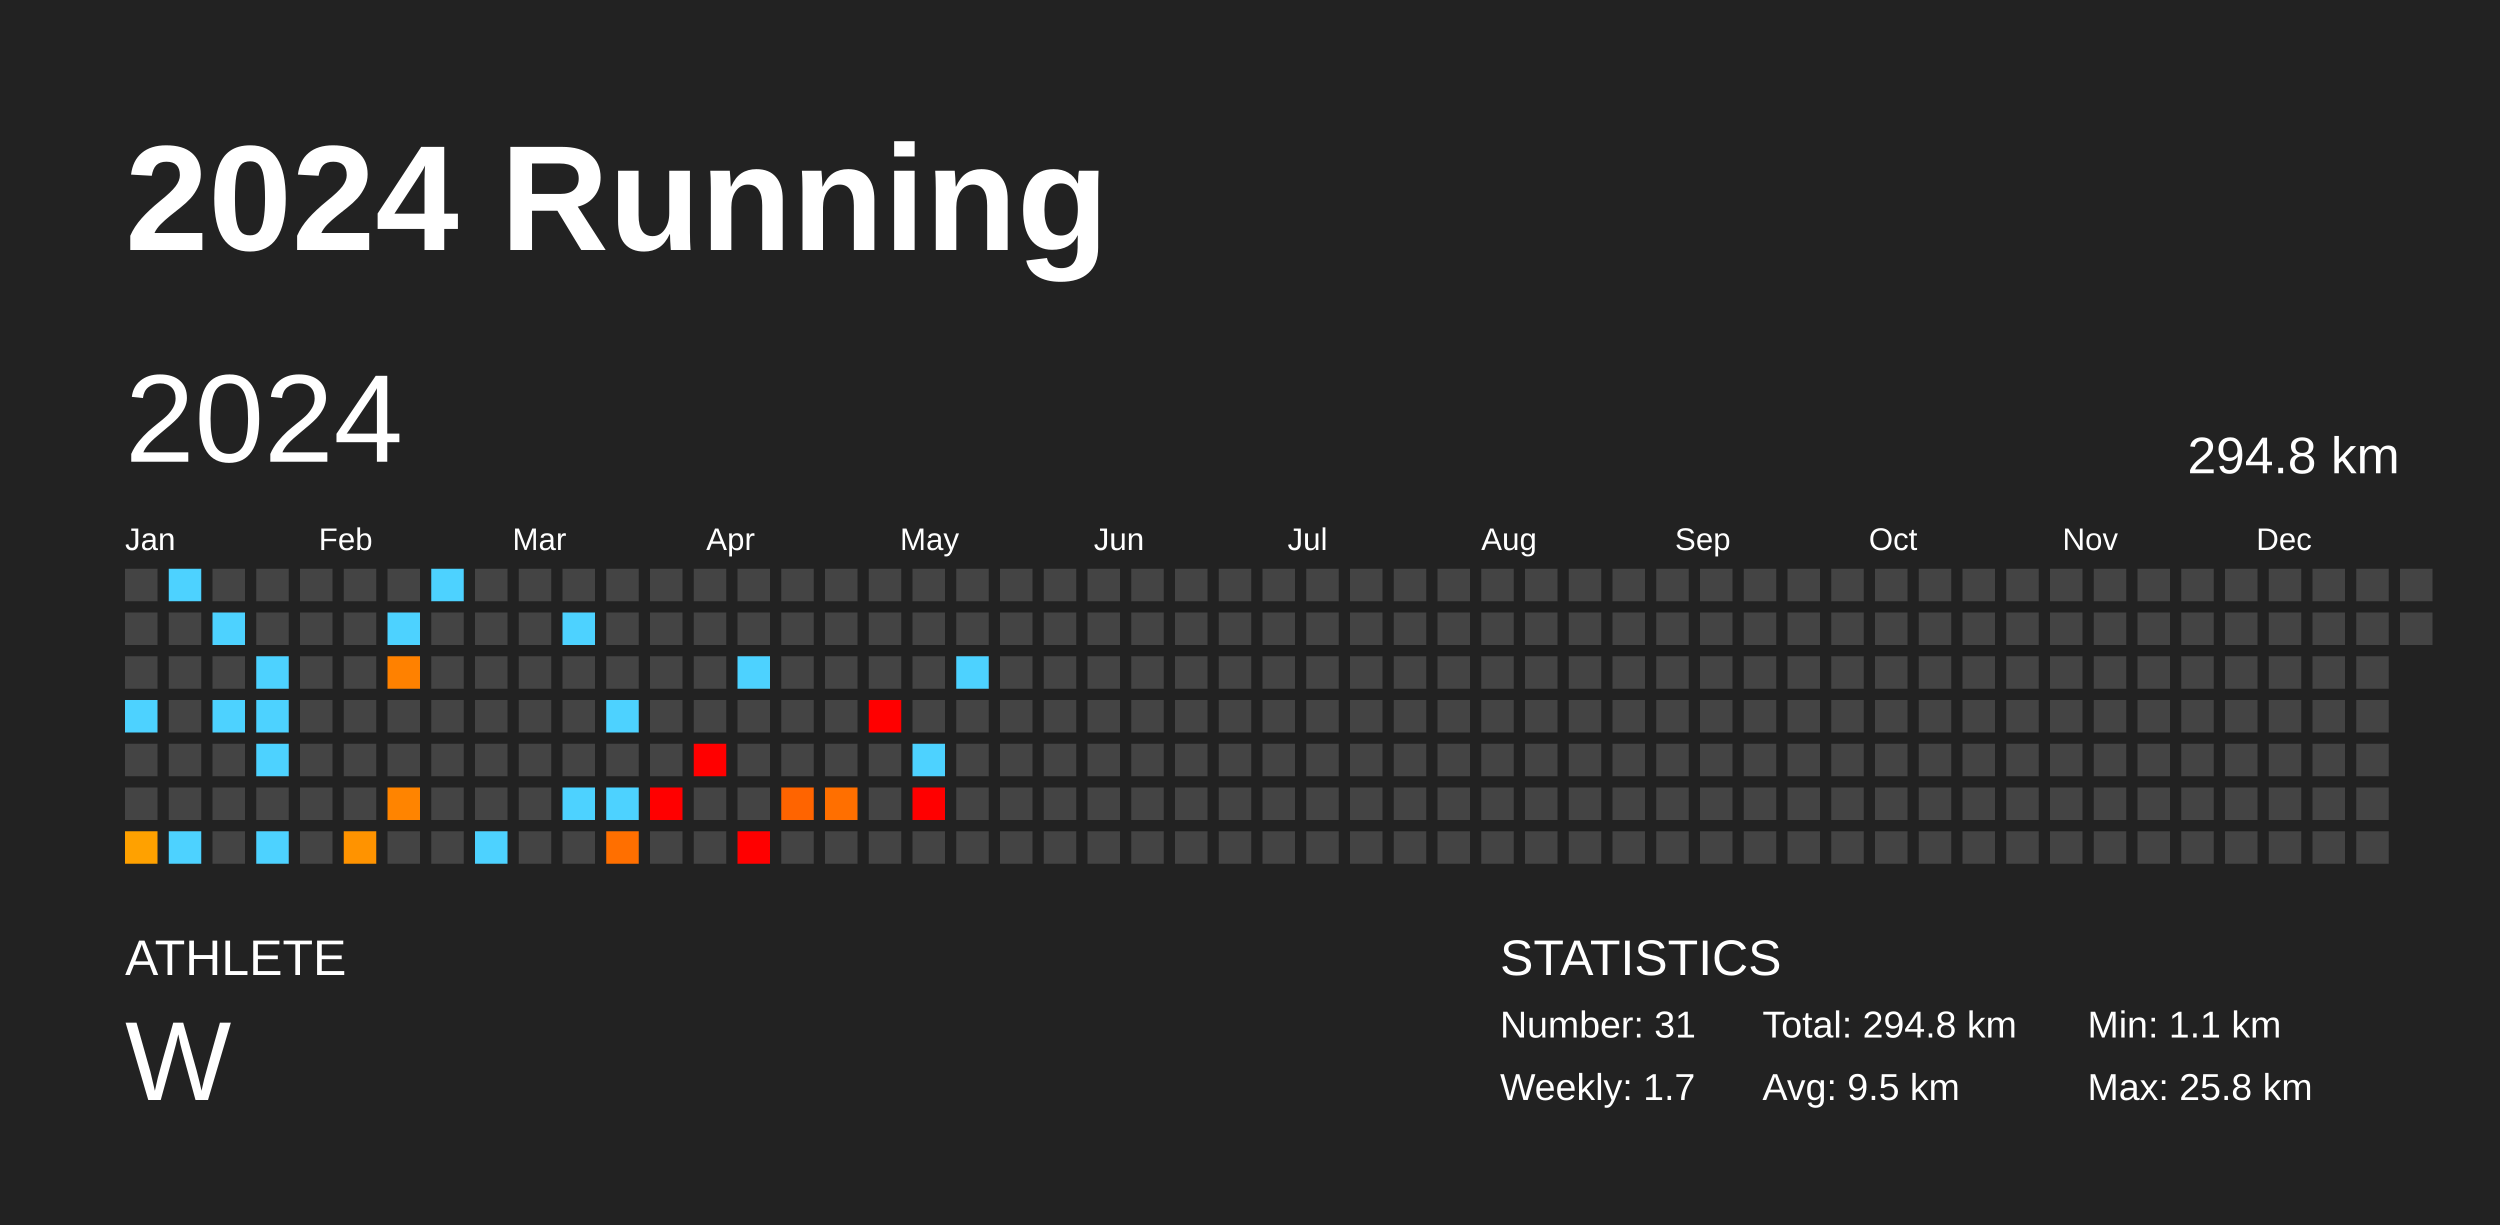
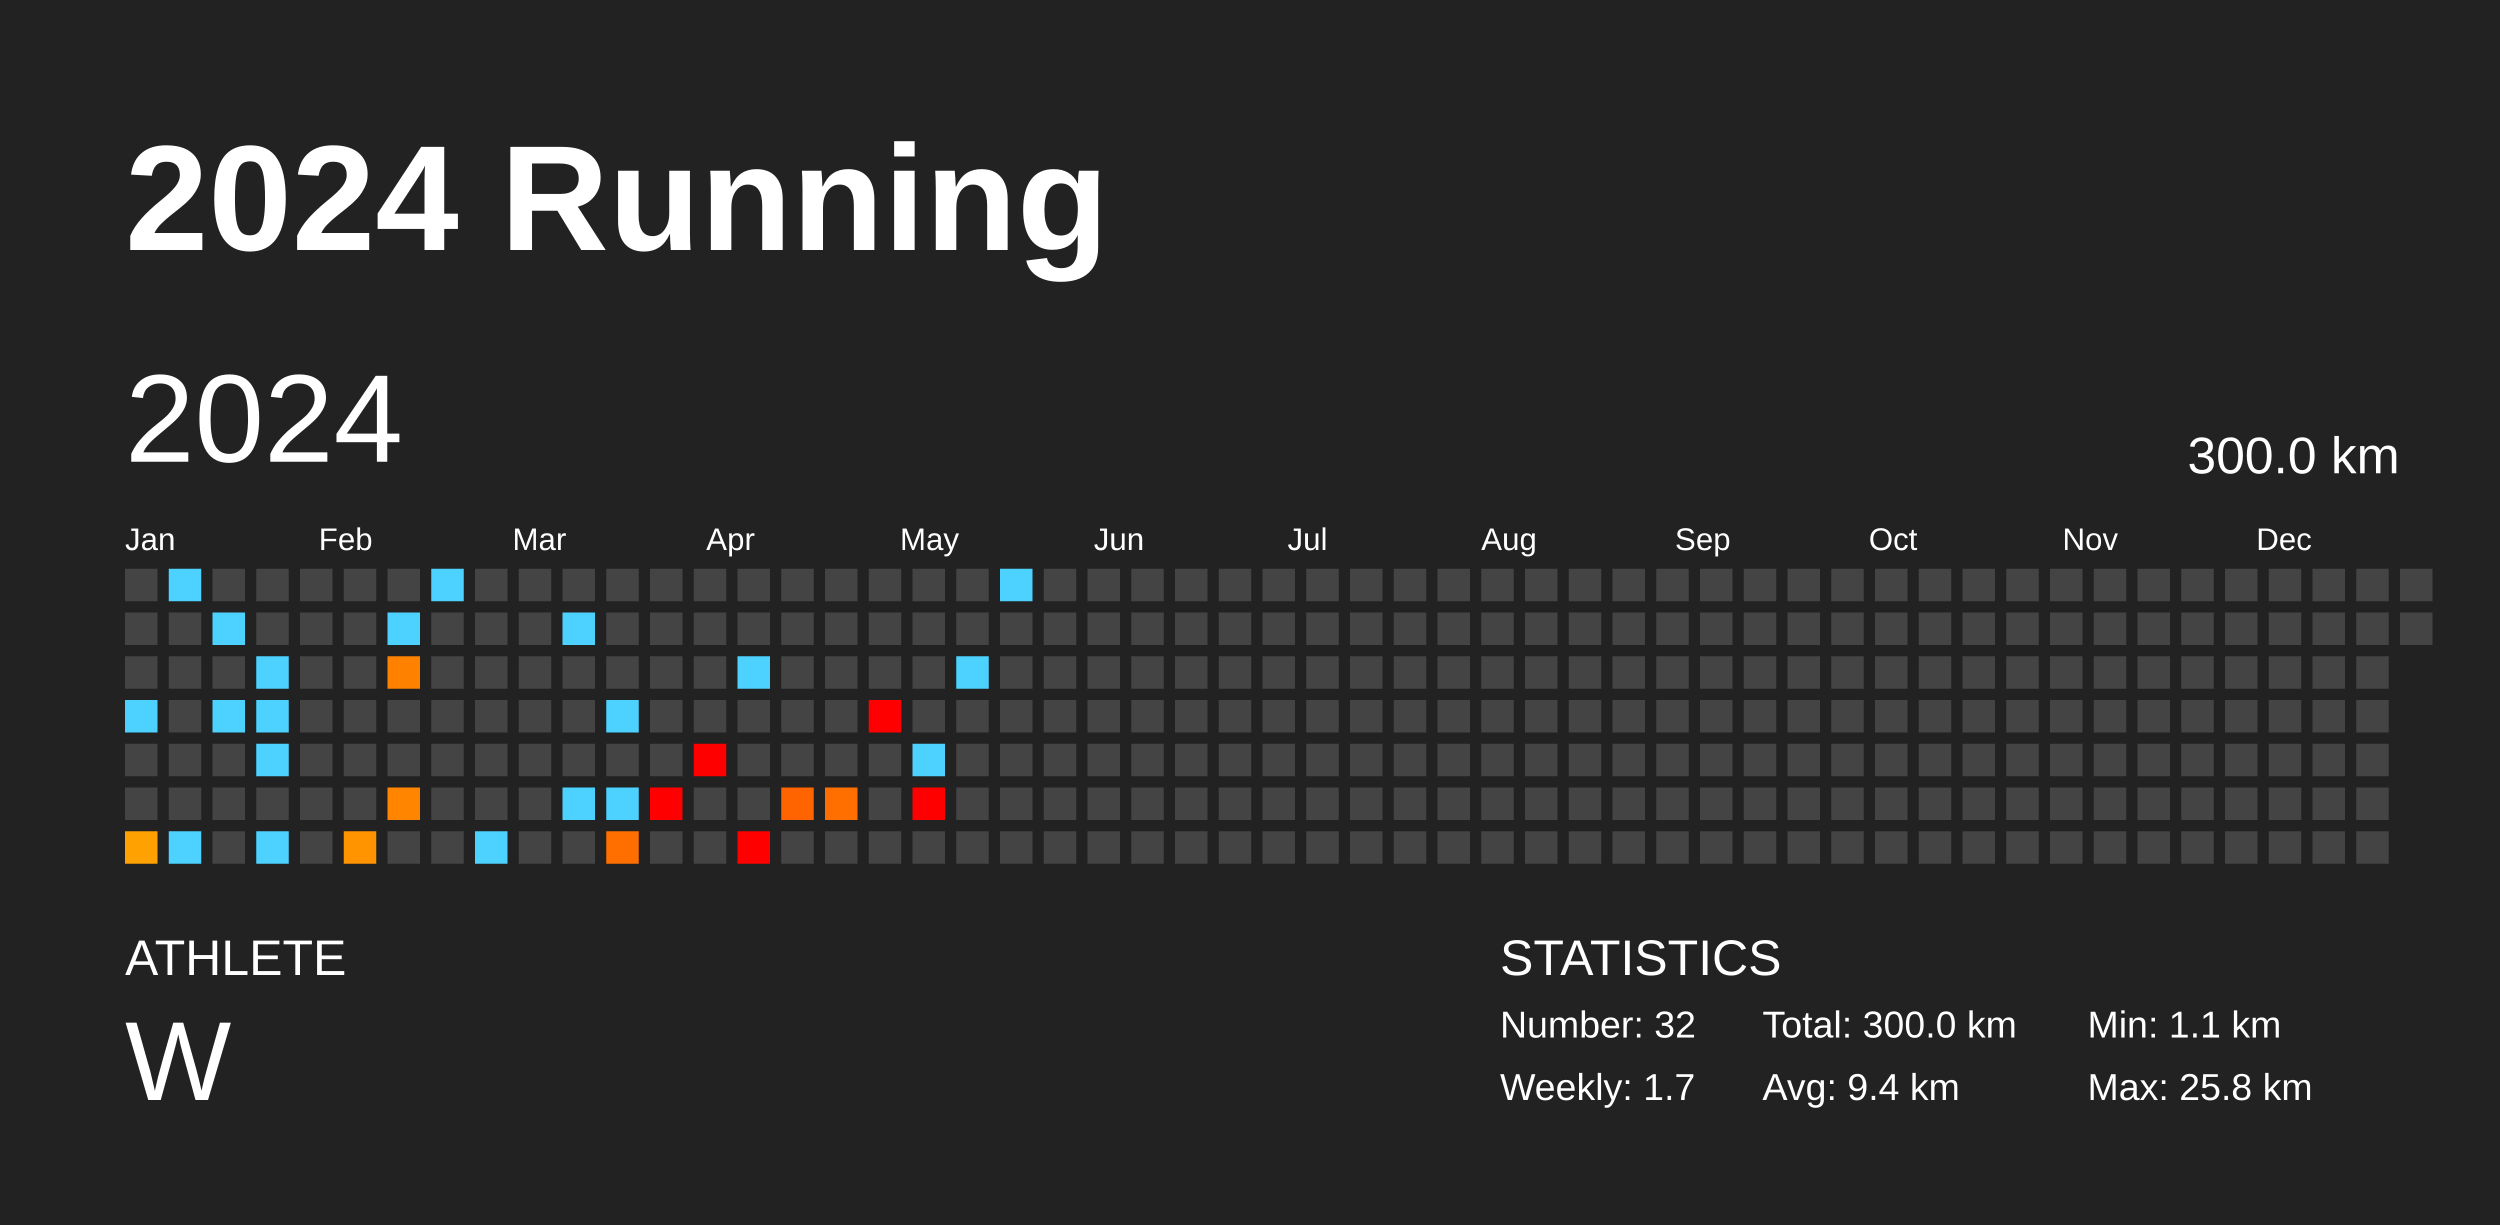
<svg xmlns="http://www.w3.org/2000/svg" baseProfile="full" height="98mm" version="1.1" viewBox="0,0,200,98" width="200mm">
  <defs />
  <rect fill="#222222" height="98" width="200" x="0" y="0" />
  <text fill="#FFFFFF" style="font-size:12px; font-family:Arial; font-weight:bold;" x="10" y="20">2024 Running</text>
  <text fill="#FFFFFF" style="font-size:4px; font-family:Arial" x="10" y="78">ATHLETE</text>
  <text fill="#FFFFFF" style="font-size:9px; font-family:Arial" x="10" y="88">W</text>
  <text fill="#FFFFFF" style="font-size:4px; font-family:Arial" x="120" y="78">STATISTICS</text>
-   <text fill="#FFFFFF" style="font-size:3px; font-family:Arial" x="120" y="83">Number: 31</text>
+   <text fill="#FFFFFF" style="font-size:3px; font-family:Arial" x="120" y="83">Number: 32</text>
  <text fill="#FFFFFF" style="font-size:3px; font-family:Arial" x="120" y="88">Weekly: 1.7</text>
-   <text fill="#FFFFFF" style="font-size:3px; font-family:Arial" x="141" y="83">Total: 294.8 km</text>
-   <text fill="#FFFFFF" style="font-size:3px; font-family:Arial" x="141" y="88">Avg: 9.5 km</text>
+   <text fill="#FFFFFF" style="font-size:3px; font-family:Arial" x="141" y="83">Total: 300.0 km</text>
+   <text fill="#FFFFFF" style="font-size:3px; font-family:Arial" x="141" y="88">Avg: 9.4 km</text>
  <text fill="#FFFFFF" style="font-size:3px; font-family:Arial" x="167" y="83">Min: 1.1 km</text>
  <text fill="#FFFFFF" style="font-size:3px; font-family:Arial" x="167" y="88">Max: 25.8 km</text>
  <text dominant-baseline="hanging" fill="#FFFFFF" style="font-size:10.0px; font-family:Arial;" x="10" y="30">2024</text>
-   <text dominant-baseline="hanging" fill="#FFFFFF" style="font-size:4.125px; font-family:Arial;" x="175" y="35">294.8 km</text>
+   <text dominant-baseline="hanging" fill="#FFFFFF" style="font-size:4.125px; font-family:Arial;" x="175" y="35">300.0 km</text>
  <text fill="#FFFFFF" style="font-size:2.5px; font-family:Arial" x="10.0" y="44">Jan</text>
  <text fill="#FFFFFF" style="font-size:2.5px; font-family:Arial" x="25.5" y="44">Feb</text>
  <text fill="#FFFFFF" style="font-size:2.5px; font-family:Arial" x="41.0" y="44">Mar</text>
  <text fill="#FFFFFF" style="font-size:2.5px; font-family:Arial" x="56.5" y="44">Apr</text>
  <text fill="#FFFFFF" style="font-size:2.5px; font-family:Arial" x="72.0" y="44">May</text>
  <text fill="#FFFFFF" style="font-size:2.5px; font-family:Arial" x="87.5" y="44">Jun</text>
  <text fill="#FFFFFF" style="font-size:2.5px; font-family:Arial" x="103.0" y="44">Jul</text>
  <text fill="#FFFFFF" style="font-size:2.5px; font-family:Arial" x="118.5" y="44">Aug</text>
  <text fill="#FFFFFF" style="font-size:2.5px; font-family:Arial" x="134.0" y="44">Sep</text>
  <text fill="#FFFFFF" style="font-size:2.5px; font-family:Arial" x="149.5" y="44">Oct</text>
  <text fill="#FFFFFF" style="font-size:2.5px; font-family:Arial" x="165.0" y="44">Nov</text>
  <text fill="#FFFFFF" style="font-size:2.5px; font-family:Arial" x="180.5" y="44">Dec</text>
  <rect fill="#444444" height="2.6" width="2.6" x="10.0" y="45.5" />
  <rect fill="#444444" height="2.6" width="2.6" x="10.0" y="49.0" />
  <rect fill="#444444" height="2.6" width="2.6" x="10.0" y="52.5" />
  <rect fill="#4dd2ff" height="2.6" width="2.6" x="10.0" y="56.0" />
  <rect fill="#444444" height="2.6" width="2.6" x="10.0" y="59.5" />
  <rect fill="#444444" height="2.6" width="2.6" x="10.0" y="63.0" />
  <rect fill="#ffa100" height="2.6" width="2.6" x="10.0" y="66.5" />
  <rect fill="#4dd2ff" height="2.6" width="2.6" x="13.5" y="45.5" />
  <rect fill="#444444" height="2.6" width="2.6" x="13.5" y="49.0" />
  <rect fill="#444444" height="2.6" width="2.6" x="13.5" y="52.5" />
  <rect fill="#444444" height="2.6" width="2.6" x="13.5" y="56.0" />
  <rect fill="#444444" height="2.6" width="2.6" x="13.5" y="59.5" />
  <rect fill="#444444" height="2.6" width="2.6" x="13.5" y="63.0" />
  <rect fill="#4dd2ff" height="2.6" width="2.6" x="13.5" y="66.5" />
  <rect fill="#444444" height="2.6" width="2.6" x="17.0" y="45.5" />
  <rect fill="#4dd2ff" height="2.6" width="2.6" x="17.0" y="49.0" />
  <rect fill="#444444" height="2.6" width="2.6" x="17.0" y="52.5" />
  <rect fill="#4dd2ff" height="2.6" width="2.6" x="17.0" y="56.0" />
  <rect fill="#444444" height="2.6" width="2.6" x="17.0" y="59.5" />
  <rect fill="#444444" height="2.6" width="2.6" x="17.0" y="63.0" />
  <rect fill="#444444" height="2.6" width="2.6" x="17.0" y="66.5" />
  <rect fill="#444444" height="2.6" width="2.6" x="20.5" y="45.5" />
  <rect fill="#444444" height="2.6" width="2.6" x="20.5" y="49.0" />
  <rect fill="#4dd2ff" height="2.6" width="2.6" x="20.5" y="52.5" />
  <rect fill="#4dd2ff" height="2.6" width="2.6" x="20.5" y="56.0" />
  <rect fill="#4dd2ff" height="2.6" width="2.6" x="20.5" y="59.5" />
  <rect fill="#444444" height="2.6" width="2.6" x="20.5" y="63.0" />
  <rect fill="#4dd2ff" height="2.6" width="2.6" x="20.5" y="66.5" />
  <rect fill="#444444" height="2.6" width="2.6" x="24.0" y="45.5" />
  <rect fill="#444444" height="2.6" width="2.6" x="24.0" y="49.0" />
  <rect fill="#444444" height="2.6" width="2.6" x="24.0" y="52.5" />
  <rect fill="#444444" height="2.6" width="2.6" x="24.0" y="56.0" />
  <rect fill="#444444" height="2.6" width="2.6" x="24.0" y="59.5" />
  <rect fill="#444444" height="2.6" width="2.6" x="24.0" y="63.0" />
  <rect fill="#444444" height="2.6" width="2.6" x="24.0" y="66.5" />
  <rect fill="#444444" height="2.6" width="2.6" x="27.5" y="45.5" />
  <rect fill="#444444" height="2.6" width="2.6" x="27.5" y="49.0" />
  <rect fill="#444444" height="2.6" width="2.6" x="27.5" y="52.5" />
  <rect fill="#444444" height="2.6" width="2.6" x="27.5" y="56.0" />
  <rect fill="#444444" height="2.6" width="2.6" x="27.5" y="59.5" />
  <rect fill="#444444" height="2.6" width="2.6" x="27.5" y="63.0" />
  <rect fill="#ff9300" height="2.6" width="2.6" x="27.5" y="66.5" />
  <rect fill="#444444" height="2.6" width="2.6" x="31.0" y="45.5" />
  <rect fill="#4dd2ff" height="2.6" width="2.6" x="31.0" y="49.0" />
  <rect fill="#ff8100" height="2.6" width="2.6" x="31.0" y="52.5" />
  <rect fill="#444444" height="2.6" width="2.6" x="31.0" y="56.0" />
  <rect fill="#444444" height="2.6" width="2.6" x="31.0" y="59.5" />
  <rect fill="#ff8400" height="2.6" width="2.6" x="31.0" y="63.0" />
  <rect fill="#444444" height="2.6" width="2.6" x="31.0" y="66.5" />
  <rect fill="#4dd2ff" height="2.6" width="2.6" x="34.5" y="45.5" />
  <rect fill="#444444" height="2.6" width="2.6" x="34.5" y="49.0" />
  <rect fill="#444444" height="2.6" width="2.6" x="34.5" y="52.5" />
  <rect fill="#444444" height="2.6" width="2.6" x="34.5" y="56.0" />
  <rect fill="#444444" height="2.6" width="2.6" x="34.5" y="59.5" />
  <rect fill="#444444" height="2.6" width="2.6" x="34.5" y="63.0" />
  <rect fill="#444444" height="2.6" width="2.6" x="34.5" y="66.5" />
  <rect fill="#444444" height="2.6" width="2.6" x="38.0" y="45.5" />
  <rect fill="#444444" height="2.6" width="2.6" x="38.0" y="49.0" />
  <rect fill="#444444" height="2.6" width="2.6" x="38.0" y="52.5" />
  <rect fill="#444444" height="2.6" width="2.6" x="38.0" y="56.0" />
  <rect fill="#444444" height="2.6" width="2.6" x="38.0" y="59.5" />
  <rect fill="#444444" height="2.6" width="2.6" x="38.0" y="63.0" />
  <rect fill="#4dd2ff" height="2.6" width="2.6" x="38.0" y="66.5" />
  <rect fill="#444444" height="2.6" width="2.6" x="41.5" y="45.5" />
  <rect fill="#444444" height="2.6" width="2.6" x="41.5" y="49.0" />
  <rect fill="#444444" height="2.6" width="2.6" x="41.5" y="52.5" />
  <rect fill="#444444" height="2.6" width="2.6" x="41.5" y="56.0" />
  <rect fill="#444444" height="2.6" width="2.6" x="41.5" y="59.5" />
  <rect fill="#444444" height="2.6" width="2.6" x="41.5" y="63.0" />
  <rect fill="#444444" height="2.6" width="2.6" x="41.5" y="66.5" />
  <rect fill="#444444" height="2.6" width="2.6" x="45.0" y="45.5" />
  <rect fill="#4dd2ff" height="2.6" width="2.6" x="45.0" y="49.0" />
  <rect fill="#444444" height="2.6" width="2.6" x="45.0" y="52.5" />
  <rect fill="#444444" height="2.6" width="2.6" x="45.0" y="56.0" />
  <rect fill="#444444" height="2.6" width="2.6" x="45.0" y="59.5" />
  <rect fill="#4dd2ff" height="2.6" width="2.6" x="45.0" y="63.0" />
  <rect fill="#444444" height="2.6" width="2.6" x="45.0" y="66.5" />
  <rect fill="#444444" height="2.6" width="2.6" x="48.5" y="45.5" />
  <rect fill="#444444" height="2.6" width="2.6" x="48.5" y="49.0" />
  <rect fill="#444444" height="2.6" width="2.6" x="48.5" y="52.5" />
  <rect fill="#4dd2ff" height="2.6" width="2.6" x="48.5" y="56.0" />
  <rect fill="#444444" height="2.6" width="2.6" x="48.5" y="59.5" />
  <rect fill="#4dd2ff" height="2.6" width="2.6" x="48.5" y="63.0" />
  <rect fill="#ff6f00" height="2.6" width="2.6" x="48.5" y="66.5" />
  <rect fill="#444444" height="2.6" width="2.6" x="52.0" y="45.5" />
  <rect fill="#444444" height="2.6" width="2.6" x="52.0" y="49.0" />
  <rect fill="#444444" height="2.6" width="2.6" x="52.0" y="52.5" />
  <rect fill="#444444" height="2.6" width="2.6" x="52.0" y="56.0" />
  <rect fill="#444444" height="2.6" width="2.6" x="52.0" y="59.5" />
  <rect fill="red" height="2.6" width="2.6" x="52.0" y="63.0" />
  <rect fill="#444444" height="2.6" width="2.6" x="52.0" y="66.5" />
  <rect fill="#444444" height="2.6" width="2.6" x="55.5" y="45.5" />
  <rect fill="#444444" height="2.6" width="2.6" x="55.5" y="49.0" />
  <rect fill="#444444" height="2.6" width="2.6" x="55.5" y="52.5" />
  <rect fill="#444444" height="2.6" width="2.6" x="55.5" y="56.0" />
  <rect fill="red" height="2.6" width="2.6" x="55.5" y="59.5" />
  <rect fill="#444444" height="2.6" width="2.6" x="55.5" y="63.0" />
  <rect fill="#444444" height="2.6" width="2.6" x="55.5" y="66.5" />
  <rect fill="#444444" height="2.6" width="2.6" x="59.0" y="45.5" />
  <rect fill="#444444" height="2.6" width="2.6" x="59.0" y="49.0" />
  <rect fill="#4dd2ff" height="2.6" width="2.6" x="59.0" y="52.5" />
  <rect fill="#444444" height="2.6" width="2.6" x="59.0" y="56.0" />
  <rect fill="#444444" height="2.6" width="2.6" x="59.0" y="59.5" />
  <rect fill="#444444" height="2.6" width="2.6" x="59.0" y="63.0" />
  <rect fill="red" height="2.6" width="2.6" x="59.0" y="66.5" />
  <rect fill="#444444" height="2.6" width="2.6" x="62.5" y="45.5" />
  <rect fill="#444444" height="2.6" width="2.6" x="62.5" y="49.0" />
  <rect fill="#444444" height="2.6" width="2.6" x="62.5" y="52.5" />
  <rect fill="#444444" height="2.6" width="2.6" x="62.5" y="56.0" />
  <rect fill="#444444" height="2.6" width="2.6" x="62.5" y="59.5" />
  <rect fill="#ff6400" height="2.6" width="2.6" x="62.5" y="63.0" />
  <rect fill="#444444" height="2.6" width="2.6" x="62.5" y="66.5" />
  <rect fill="#444444" height="2.6" width="2.6" x="66.0" y="45.5" />
  <rect fill="#444444" height="2.6" width="2.6" x="66.0" y="49.0" />
  <rect fill="#444444" height="2.6" width="2.6" x="66.0" y="52.5" />
  <rect fill="#444444" height="2.6" width="2.6" x="66.0" y="56.0" />
  <rect fill="#444444" height="2.6" width="2.6" x="66.0" y="59.5" />
  <rect fill="#ff6f00" height="2.6" width="2.6" x="66.0" y="63.0" />
  <rect fill="#444444" height="2.6" width="2.6" x="66.0" y="66.5" />
  <rect fill="#444444" height="2.6" width="2.6" x="69.5" y="45.5" />
  <rect fill="#444444" height="2.6" width="2.6" x="69.5" y="49.0" />
  <rect fill="#444444" height="2.6" width="2.6" x="69.5" y="52.5" />
  <rect fill="red" height="2.6" width="2.6" x="69.5" y="56.0" />
  <rect fill="#444444" height="2.6" width="2.6" x="69.5" y="59.5" />
  <rect fill="#444444" height="2.6" width="2.6" x="69.5" y="63.0" />
  <rect fill="#444444" height="2.6" width="2.6" x="69.5" y="66.5" />
  <rect fill="#444444" height="2.6" width="2.6" x="73.0" y="45.5" />
  <rect fill="#444444" height="2.6" width="2.6" x="73.0" y="49.0" />
  <rect fill="#444444" height="2.6" width="2.6" x="73.0" y="52.5" />
  <rect fill="#444444" height="2.6" width="2.6" x="73.0" y="56.0" />
  <rect fill="#4dd2ff" height="2.6" width="2.6" x="73.0" y="59.5" />
  <rect fill="red" height="2.6" width="2.6" x="73.0" y="63.0" />
  <rect fill="#444444" height="2.6" width="2.6" x="73.0" y="66.5" />
  <rect fill="#444444" height="2.6" width="2.6" x="76.5" y="45.5" />
  <rect fill="#444444" height="2.6" width="2.6" x="76.5" y="49.0" />
  <rect fill="#4dd2ff" height="2.6" width="2.6" x="76.5" y="52.5" />
  <rect fill="#444444" height="2.6" width="2.6" x="76.5" y="56.0" />
  <rect fill="#444444" height="2.6" width="2.6" x="76.5" y="59.5" />
  <rect fill="#444444" height="2.6" width="2.6" x="76.5" y="63.0" />
  <rect fill="#444444" height="2.6" width="2.6" x="76.5" y="66.5" />
-   <rect fill="#444444" height="2.6" width="2.6" x="80.0" y="45.5" />
+   <rect fill="#4dd2ff" height="2.6" width="2.6" x="80.0" y="45.5" />
  <rect fill="#444444" height="2.6" width="2.6" x="80.0" y="49.0" />
  <rect fill="#444444" height="2.6" width="2.6" x="80.0" y="52.5" />
  <rect fill="#444444" height="2.6" width="2.6" x="80.0" y="56.0" />
  <rect fill="#444444" height="2.6" width="2.6" x="80.0" y="59.5" />
  <rect fill="#444444" height="2.6" width="2.6" x="80.0" y="63.0" />
  <rect fill="#444444" height="2.6" width="2.6" x="80.0" y="66.5" />
  <rect fill="#444444" height="2.6" width="2.6" x="83.5" y="45.5" />
  <rect fill="#444444" height="2.6" width="2.6" x="83.5" y="49.0" />
  <rect fill="#444444" height="2.6" width="2.6" x="83.5" y="52.5" />
  <rect fill="#444444" height="2.6" width="2.6" x="83.5" y="56.0" />
  <rect fill="#444444" height="2.6" width="2.6" x="83.5" y="59.5" />
  <rect fill="#444444" height="2.6" width="2.6" x="83.5" y="63.0" />
  <rect fill="#444444" height="2.6" width="2.6" x="83.5" y="66.5" />
  <rect fill="#444444" height="2.6" width="2.6" x="87.0" y="45.5" />
  <rect fill="#444444" height="2.6" width="2.6" x="87.0" y="49.0" />
  <rect fill="#444444" height="2.6" width="2.6" x="87.0" y="52.5" />
  <rect fill="#444444" height="2.6" width="2.6" x="87.0" y="56.0" />
  <rect fill="#444444" height="2.6" width="2.6" x="87.0" y="59.5" />
  <rect fill="#444444" height="2.6" width="2.6" x="87.0" y="63.0" />
  <rect fill="#444444" height="2.6" width="2.6" x="87.0" y="66.5" />
  <rect fill="#444444" height="2.6" width="2.6" x="90.5" y="45.5" />
  <rect fill="#444444" height="2.6" width="2.6" x="90.5" y="49.0" />
  <rect fill="#444444" height="2.6" width="2.6" x="90.5" y="52.5" />
  <rect fill="#444444" height="2.6" width="2.6" x="90.5" y="56.0" />
  <rect fill="#444444" height="2.6" width="2.6" x="90.5" y="59.5" />
  <rect fill="#444444" height="2.6" width="2.6" x="90.5" y="63.0" />
  <rect fill="#444444" height="2.6" width="2.6" x="90.5" y="66.5" />
  <rect fill="#444444" height="2.6" width="2.6" x="94.0" y="45.5" />
  <rect fill="#444444" height="2.6" width="2.6" x="94.0" y="49.0" />
  <rect fill="#444444" height="2.6" width="2.6" x="94.0" y="52.5" />
  <rect fill="#444444" height="2.6" width="2.6" x="94.0" y="56.0" />
  <rect fill="#444444" height="2.6" width="2.6" x="94.0" y="59.5" />
  <rect fill="#444444" height="2.6" width="2.6" x="94.0" y="63.0" />
  <rect fill="#444444" height="2.6" width="2.6" x="94.0" y="66.5" />
  <rect fill="#444444" height="2.6" width="2.6" x="97.5" y="45.5" />
  <rect fill="#444444" height="2.6" width="2.6" x="97.5" y="49.0" />
  <rect fill="#444444" height="2.6" width="2.6" x="97.5" y="52.5" />
  <rect fill="#444444" height="2.6" width="2.6" x="97.5" y="56.0" />
  <rect fill="#444444" height="2.6" width="2.6" x="97.5" y="59.5" />
  <rect fill="#444444" height="2.6" width="2.6" x="97.5" y="63.0" />
  <rect fill="#444444" height="2.6" width="2.6" x="97.5" y="66.5" />
  <rect fill="#444444" height="2.6" width="2.6" x="101.0" y="45.5" />
  <rect fill="#444444" height="2.6" width="2.6" x="101.0" y="49.0" />
  <rect fill="#444444" height="2.6" width="2.6" x="101.0" y="52.5" />
  <rect fill="#444444" height="2.6" width="2.6" x="101.0" y="56.0" />
  <rect fill="#444444" height="2.6" width="2.6" x="101.0" y="59.5" />
  <rect fill="#444444" height="2.6" width="2.6" x="101.0" y="63.0" />
  <rect fill="#444444" height="2.6" width="2.6" x="101.0" y="66.5" />
  <rect fill="#444444" height="2.6" width="2.6" x="104.5" y="45.5" />
  <rect fill="#444444" height="2.6" width="2.6" x="104.5" y="49.0" />
  <rect fill="#444444" height="2.6" width="2.6" x="104.5" y="52.5" />
  <rect fill="#444444" height="2.6" width="2.6" x="104.5" y="56.0" />
  <rect fill="#444444" height="2.6" width="2.6" x="104.5" y="59.5" />
  <rect fill="#444444" height="2.6" width="2.6" x="104.5" y="63.0" />
  <rect fill="#444444" height="2.6" width="2.6" x="104.5" y="66.5" />
  <rect fill="#444444" height="2.6" width="2.6" x="108.0" y="45.5" />
  <rect fill="#444444" height="2.6" width="2.6" x="108.0" y="49.0" />
  <rect fill="#444444" height="2.6" width="2.6" x="108.0" y="52.5" />
  <rect fill="#444444" height="2.6" width="2.6" x="108.0" y="56.0" />
  <rect fill="#444444" height="2.6" width="2.6" x="108.0" y="59.5" />
  <rect fill="#444444" height="2.6" width="2.6" x="108.0" y="63.0" />
  <rect fill="#444444" height="2.6" width="2.6" x="108.0" y="66.5" />
  <rect fill="#444444" height="2.6" width="2.6" x="111.5" y="45.5" />
  <rect fill="#444444" height="2.6" width="2.6" x="111.5" y="49.0" />
  <rect fill="#444444" height="2.6" width="2.6" x="111.5" y="52.5" />
  <rect fill="#444444" height="2.6" width="2.6" x="111.5" y="56.0" />
  <rect fill="#444444" height="2.6" width="2.6" x="111.5" y="59.5" />
  <rect fill="#444444" height="2.6" width="2.6" x="111.5" y="63.0" />
  <rect fill="#444444" height="2.6" width="2.6" x="111.5" y="66.5" />
  <rect fill="#444444" height="2.6" width="2.6" x="115.0" y="45.5" />
  <rect fill="#444444" height="2.6" width="2.6" x="115.0" y="49.0" />
  <rect fill="#444444" height="2.6" width="2.6" x="115.0" y="52.5" />
  <rect fill="#444444" height="2.6" width="2.6" x="115.0" y="56.0" />
  <rect fill="#444444" height="2.6" width="2.6" x="115.0" y="59.5" />
  <rect fill="#444444" height="2.6" width="2.6" x="115.0" y="63.0" />
  <rect fill="#444444" height="2.6" width="2.6" x="115.0" y="66.5" />
  <rect fill="#444444" height="2.6" width="2.6" x="118.5" y="45.5" />
  <rect fill="#444444" height="2.6" width="2.6" x="118.5" y="49.0" />
  <rect fill="#444444" height="2.6" width="2.6" x="118.5" y="52.5" />
  <rect fill="#444444" height="2.6" width="2.6" x="118.5" y="56.0" />
  <rect fill="#444444" height="2.6" width="2.6" x="118.5" y="59.5" />
  <rect fill="#444444" height="2.6" width="2.6" x="118.5" y="63.0" />
  <rect fill="#444444" height="2.6" width="2.6" x="118.5" y="66.5" />
  <rect fill="#444444" height="2.6" width="2.6" x="122.0" y="45.5" />
  <rect fill="#444444" height="2.6" width="2.6" x="122.0" y="49.0" />
  <rect fill="#444444" height="2.6" width="2.6" x="122.0" y="52.5" />
  <rect fill="#444444" height="2.6" width="2.6" x="122.0" y="56.0" />
  <rect fill="#444444" height="2.6" width="2.6" x="122.0" y="59.5" />
  <rect fill="#444444" height="2.6" width="2.6" x="122.0" y="63.0" />
  <rect fill="#444444" height="2.6" width="2.6" x="122.0" y="66.5" />
  <rect fill="#444444" height="2.6" width="2.6" x="125.5" y="45.5" />
  <rect fill="#444444" height="2.6" width="2.6" x="125.5" y="49.0" />
  <rect fill="#444444" height="2.6" width="2.6" x="125.5" y="52.5" />
  <rect fill="#444444" height="2.6" width="2.6" x="125.5" y="56.0" />
  <rect fill="#444444" height="2.6" width="2.6" x="125.5" y="59.5" />
  <rect fill="#444444" height="2.6" width="2.6" x="125.5" y="63.0" />
  <rect fill="#444444" height="2.6" width="2.6" x="125.5" y="66.5" />
  <rect fill="#444444" height="2.6" width="2.6" x="129.0" y="45.5" />
  <rect fill="#444444" height="2.6" width="2.6" x="129.0" y="49.0" />
  <rect fill="#444444" height="2.6" width="2.6" x="129.0" y="52.5" />
  <rect fill="#444444" height="2.6" width="2.6" x="129.0" y="56.0" />
  <rect fill="#444444" height="2.6" width="2.6" x="129.0" y="59.5" />
  <rect fill="#444444" height="2.6" width="2.6" x="129.0" y="63.0" />
  <rect fill="#444444" height="2.6" width="2.6" x="129.0" y="66.5" />
  <rect fill="#444444" height="2.6" width="2.6" x="132.5" y="45.5" />
  <rect fill="#444444" height="2.6" width="2.6" x="132.5" y="49.0" />
  <rect fill="#444444" height="2.6" width="2.6" x="132.5" y="52.5" />
  <rect fill="#444444" height="2.6" width="2.6" x="132.5" y="56.0" />
  <rect fill="#444444" height="2.6" width="2.6" x="132.5" y="59.5" />
  <rect fill="#444444" height="2.6" width="2.6" x="132.5" y="63.0" />
  <rect fill="#444444" height="2.6" width="2.6" x="132.5" y="66.5" />
  <rect fill="#444444" height="2.6" width="2.6" x="136.0" y="45.5" />
  <rect fill="#444444" height="2.6" width="2.6" x="136.0" y="49.0" />
  <rect fill="#444444" height="2.6" width="2.6" x="136.0" y="52.5" />
  <rect fill="#444444" height="2.6" width="2.6" x="136.0" y="56.0" />
  <rect fill="#444444" height="2.6" width="2.6" x="136.0" y="59.5" />
  <rect fill="#444444" height="2.6" width="2.6" x="136.0" y="63.0" />
  <rect fill="#444444" height="2.6" width="2.6" x="136.0" y="66.5" />
  <rect fill="#444444" height="2.6" width="2.6" x="139.5" y="45.5" />
  <rect fill="#444444" height="2.6" width="2.6" x="139.5" y="49.0" />
  <rect fill="#444444" height="2.6" width="2.6" x="139.5" y="52.5" />
  <rect fill="#444444" height="2.6" width="2.6" x="139.5" y="56.0" />
  <rect fill="#444444" height="2.6" width="2.6" x="139.5" y="59.5" />
  <rect fill="#444444" height="2.6" width="2.6" x="139.5" y="63.0" />
  <rect fill="#444444" height="2.6" width="2.6" x="139.5" y="66.5" />
  <rect fill="#444444" height="2.6" width="2.6" x="143.0" y="45.5" />
  <rect fill="#444444" height="2.6" width="2.6" x="143.0" y="49.0" />
  <rect fill="#444444" height="2.6" width="2.6" x="143.0" y="52.5" />
  <rect fill="#444444" height="2.6" width="2.6" x="143.0" y="56.0" />
  <rect fill="#444444" height="2.6" width="2.6" x="143.0" y="59.5" />
  <rect fill="#444444" height="2.6" width="2.6" x="143.0" y="63.0" />
  <rect fill="#444444" height="2.6" width="2.6" x="143.0" y="66.5" />
  <rect fill="#444444" height="2.6" width="2.6" x="146.5" y="45.5" />
  <rect fill="#444444" height="2.6" width="2.6" x="146.5" y="49.0" />
  <rect fill="#444444" height="2.6" width="2.6" x="146.5" y="52.5" />
  <rect fill="#444444" height="2.6" width="2.6" x="146.5" y="56.0" />
  <rect fill="#444444" height="2.6" width="2.6" x="146.5" y="59.5" />
  <rect fill="#444444" height="2.6" width="2.6" x="146.5" y="63.0" />
  <rect fill="#444444" height="2.6" width="2.6" x="146.5" y="66.5" />
  <rect fill="#444444" height="2.6" width="2.6" x="150.0" y="45.5" />
  <rect fill="#444444" height="2.6" width="2.6" x="150.0" y="49.0" />
  <rect fill="#444444" height="2.6" width="2.6" x="150.0" y="52.5" />
  <rect fill="#444444" height="2.6" width="2.6" x="150.0" y="56.0" />
  <rect fill="#444444" height="2.6" width="2.6" x="150.0" y="59.5" />
  <rect fill="#444444" height="2.6" width="2.6" x="150.0" y="63.0" />
  <rect fill="#444444" height="2.6" width="2.6" x="150.0" y="66.5" />
  <rect fill="#444444" height="2.6" width="2.6" x="153.5" y="45.5" />
  <rect fill="#444444" height="2.6" width="2.6" x="153.5" y="49.0" />
  <rect fill="#444444" height="2.6" width="2.6" x="153.5" y="52.5" />
  <rect fill="#444444" height="2.6" width="2.6" x="153.5" y="56.0" />
  <rect fill="#444444" height="2.6" width="2.6" x="153.5" y="59.5" />
  <rect fill="#444444" height="2.6" width="2.6" x="153.5" y="63.0" />
  <rect fill="#444444" height="2.6" width="2.6" x="153.5" y="66.5" />
  <rect fill="#444444" height="2.6" width="2.6" x="157.0" y="45.5" />
  <rect fill="#444444" height="2.6" width="2.6" x="157.0" y="49.0" />
  <rect fill="#444444" height="2.6" width="2.6" x="157.0" y="52.5" />
  <rect fill="#444444" height="2.6" width="2.6" x="157.0" y="56.0" />
  <rect fill="#444444" height="2.6" width="2.6" x="157.0" y="59.5" />
  <rect fill="#444444" height="2.6" width="2.6" x="157.0" y="63.0" />
  <rect fill="#444444" height="2.6" width="2.6" x="157.0" y="66.5" />
  <rect fill="#444444" height="2.6" width="2.6" x="160.5" y="45.5" />
  <rect fill="#444444" height="2.6" width="2.6" x="160.5" y="49.0" />
  <rect fill="#444444" height="2.6" width="2.6" x="160.5" y="52.5" />
  <rect fill="#444444" height="2.6" width="2.6" x="160.5" y="56.0" />
  <rect fill="#444444" height="2.6" width="2.6" x="160.5" y="59.5" />
  <rect fill="#444444" height="2.6" width="2.6" x="160.5" y="63.0" />
  <rect fill="#444444" height="2.6" width="2.6" x="160.5" y="66.5" />
  <rect fill="#444444" height="2.6" width="2.6" x="164.0" y="45.5" />
  <rect fill="#444444" height="2.6" width="2.6" x="164.0" y="49.0" />
  <rect fill="#444444" height="2.6" width="2.6" x="164.0" y="52.5" />
  <rect fill="#444444" height="2.6" width="2.6" x="164.0" y="56.0" />
  <rect fill="#444444" height="2.6" width="2.6" x="164.0" y="59.5" />
  <rect fill="#444444" height="2.6" width="2.6" x="164.0" y="63.0" />
  <rect fill="#444444" height="2.6" width="2.6" x="164.0" y="66.5" />
  <rect fill="#444444" height="2.6" width="2.6" x="167.5" y="45.5" />
  <rect fill="#444444" height="2.6" width="2.6" x="167.5" y="49.0" />
  <rect fill="#444444" height="2.6" width="2.6" x="167.5" y="52.5" />
  <rect fill="#444444" height="2.6" width="2.6" x="167.5" y="56.0" />
  <rect fill="#444444" height="2.6" width="2.6" x="167.5" y="59.5" />
  <rect fill="#444444" height="2.6" width="2.6" x="167.5" y="63.0" />
  <rect fill="#444444" height="2.6" width="2.6" x="167.5" y="66.5" />
  <rect fill="#444444" height="2.6" width="2.6" x="171.0" y="45.5" />
  <rect fill="#444444" height="2.6" width="2.6" x="171.0" y="49.0" />
  <rect fill="#444444" height="2.6" width="2.6" x="171.0" y="52.5" />
  <rect fill="#444444" height="2.6" width="2.6" x="171.0" y="56.0" />
  <rect fill="#444444" height="2.6" width="2.6" x="171.0" y="59.5" />
  <rect fill="#444444" height="2.6" width="2.6" x="171.0" y="63.0" />
  <rect fill="#444444" height="2.6" width="2.6" x="171.0" y="66.5" />
  <rect fill="#444444" height="2.6" width="2.6" x="174.5" y="45.5" />
  <rect fill="#444444" height="2.6" width="2.6" x="174.5" y="49.0" />
  <rect fill="#444444" height="2.6" width="2.6" x="174.5" y="52.5" />
  <rect fill="#444444" height="2.6" width="2.6" x="174.5" y="56.0" />
  <rect fill="#444444" height="2.6" width="2.6" x="174.5" y="59.5" />
  <rect fill="#444444" height="2.6" width="2.6" x="174.5" y="63.0" />
  <rect fill="#444444" height="2.6" width="2.6" x="174.5" y="66.5" />
  <rect fill="#444444" height="2.6" width="2.6" x="178.0" y="45.5" />
  <rect fill="#444444" height="2.6" width="2.6" x="178.0" y="49.0" />
  <rect fill="#444444" height="2.6" width="2.6" x="178.0" y="52.5" />
  <rect fill="#444444" height="2.6" width="2.6" x="178.0" y="56.0" />
  <rect fill="#444444" height="2.6" width="2.6" x="178.0" y="59.5" />
  <rect fill="#444444" height="2.6" width="2.6" x="178.0" y="63.0" />
  <rect fill="#444444" height="2.6" width="2.6" x="178.0" y="66.5" />
  <rect fill="#444444" height="2.6" width="2.6" x="181.5" y="45.5" />
  <rect fill="#444444" height="2.6" width="2.6" x="181.5" y="49.0" />
  <rect fill="#444444" height="2.6" width="2.6" x="181.5" y="52.5" />
  <rect fill="#444444" height="2.6" width="2.6" x="181.5" y="56.0" />
  <rect fill="#444444" height="2.6" width="2.6" x="181.5" y="59.5" />
  <rect fill="#444444" height="2.6" width="2.6" x="181.5" y="63.0" />
  <rect fill="#444444" height="2.6" width="2.6" x="181.5" y="66.5" />
  <rect fill="#444444" height="2.6" width="2.6" x="185.0" y="45.5" />
  <rect fill="#444444" height="2.6" width="2.6" x="185.0" y="49.0" />
  <rect fill="#444444" height="2.6" width="2.6" x="185.0" y="52.5" />
  <rect fill="#444444" height="2.6" width="2.6" x="185.0" y="56.0" />
  <rect fill="#444444" height="2.6" width="2.6" x="185.0" y="59.5" />
  <rect fill="#444444" height="2.6" width="2.6" x="185.0" y="63.0" />
  <rect fill="#444444" height="2.6" width="2.6" x="185.0" y="66.5" />
  <rect fill="#444444" height="2.6" width="2.6" x="188.5" y="45.5" />
  <rect fill="#444444" height="2.6" width="2.6" x="188.5" y="49.0" />
  <rect fill="#444444" height="2.6" width="2.6" x="188.5" y="52.5" />
  <rect fill="#444444" height="2.6" width="2.6" x="188.5" y="56.0" />
  <rect fill="#444444" height="2.6" width="2.6" x="188.5" y="59.5" />
  <rect fill="#444444" height="2.6" width="2.6" x="188.5" y="63.0" />
  <rect fill="#444444" height="2.6" width="2.6" x="188.5" y="66.5" />
  <rect fill="#444444" height="2.6" width="2.6" x="192.0" y="45.5" />
  <rect fill="#444444" height="2.6" width="2.6" x="192.0" y="49.0" />
</svg>
